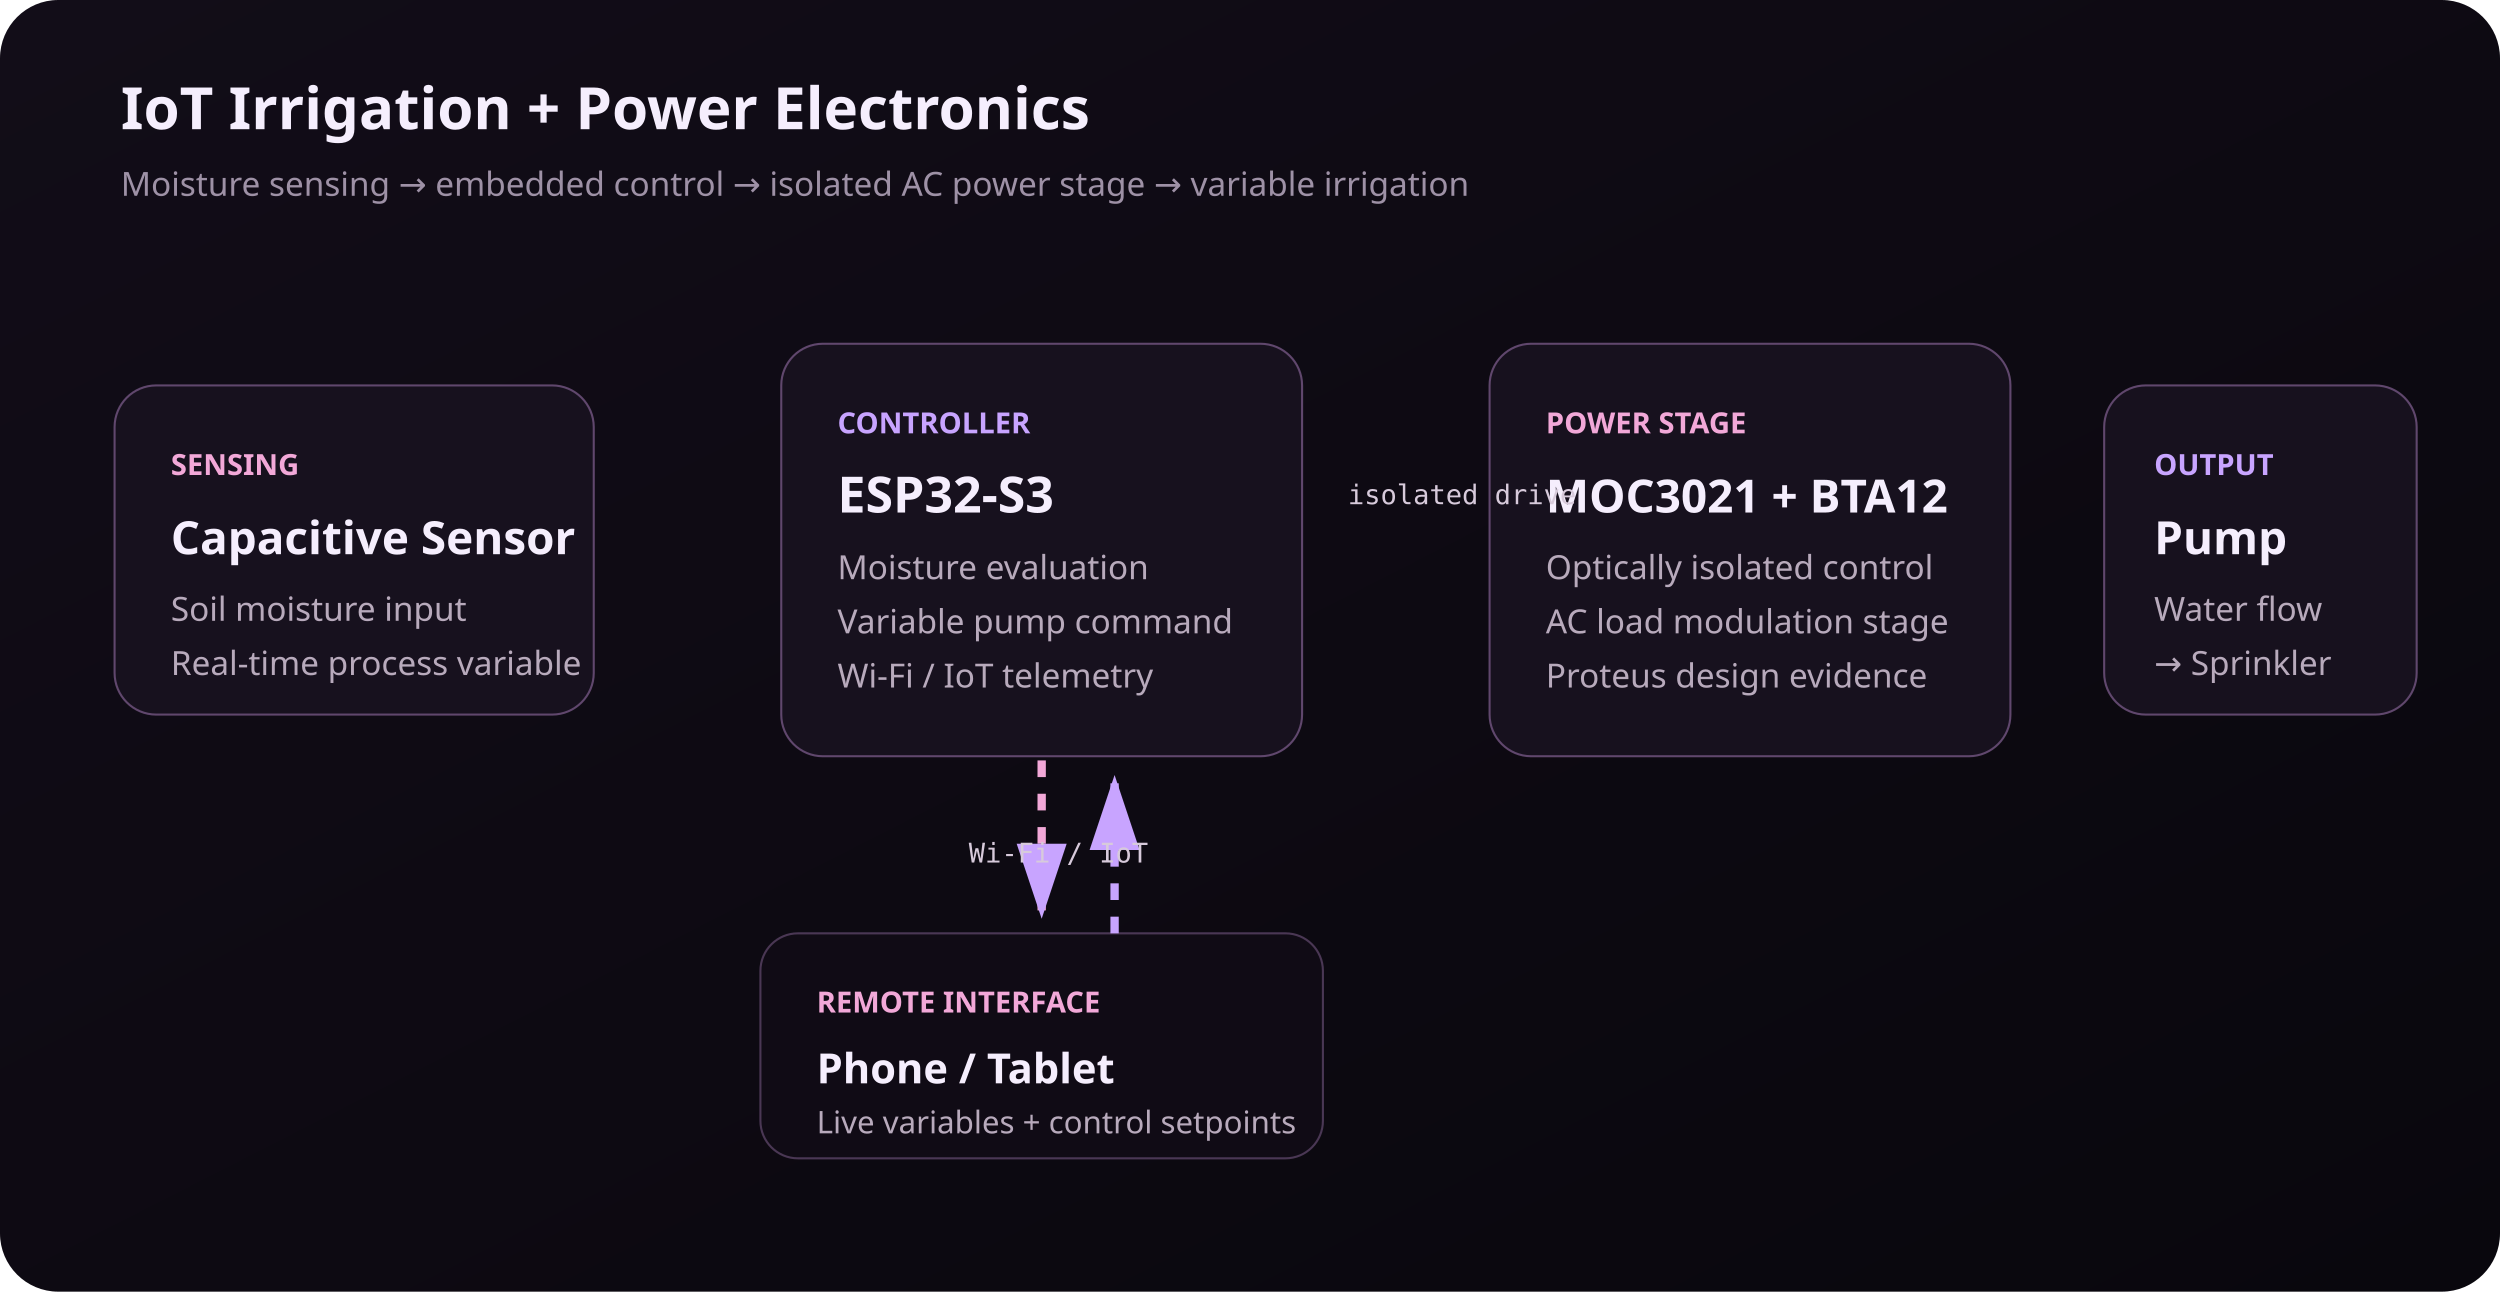
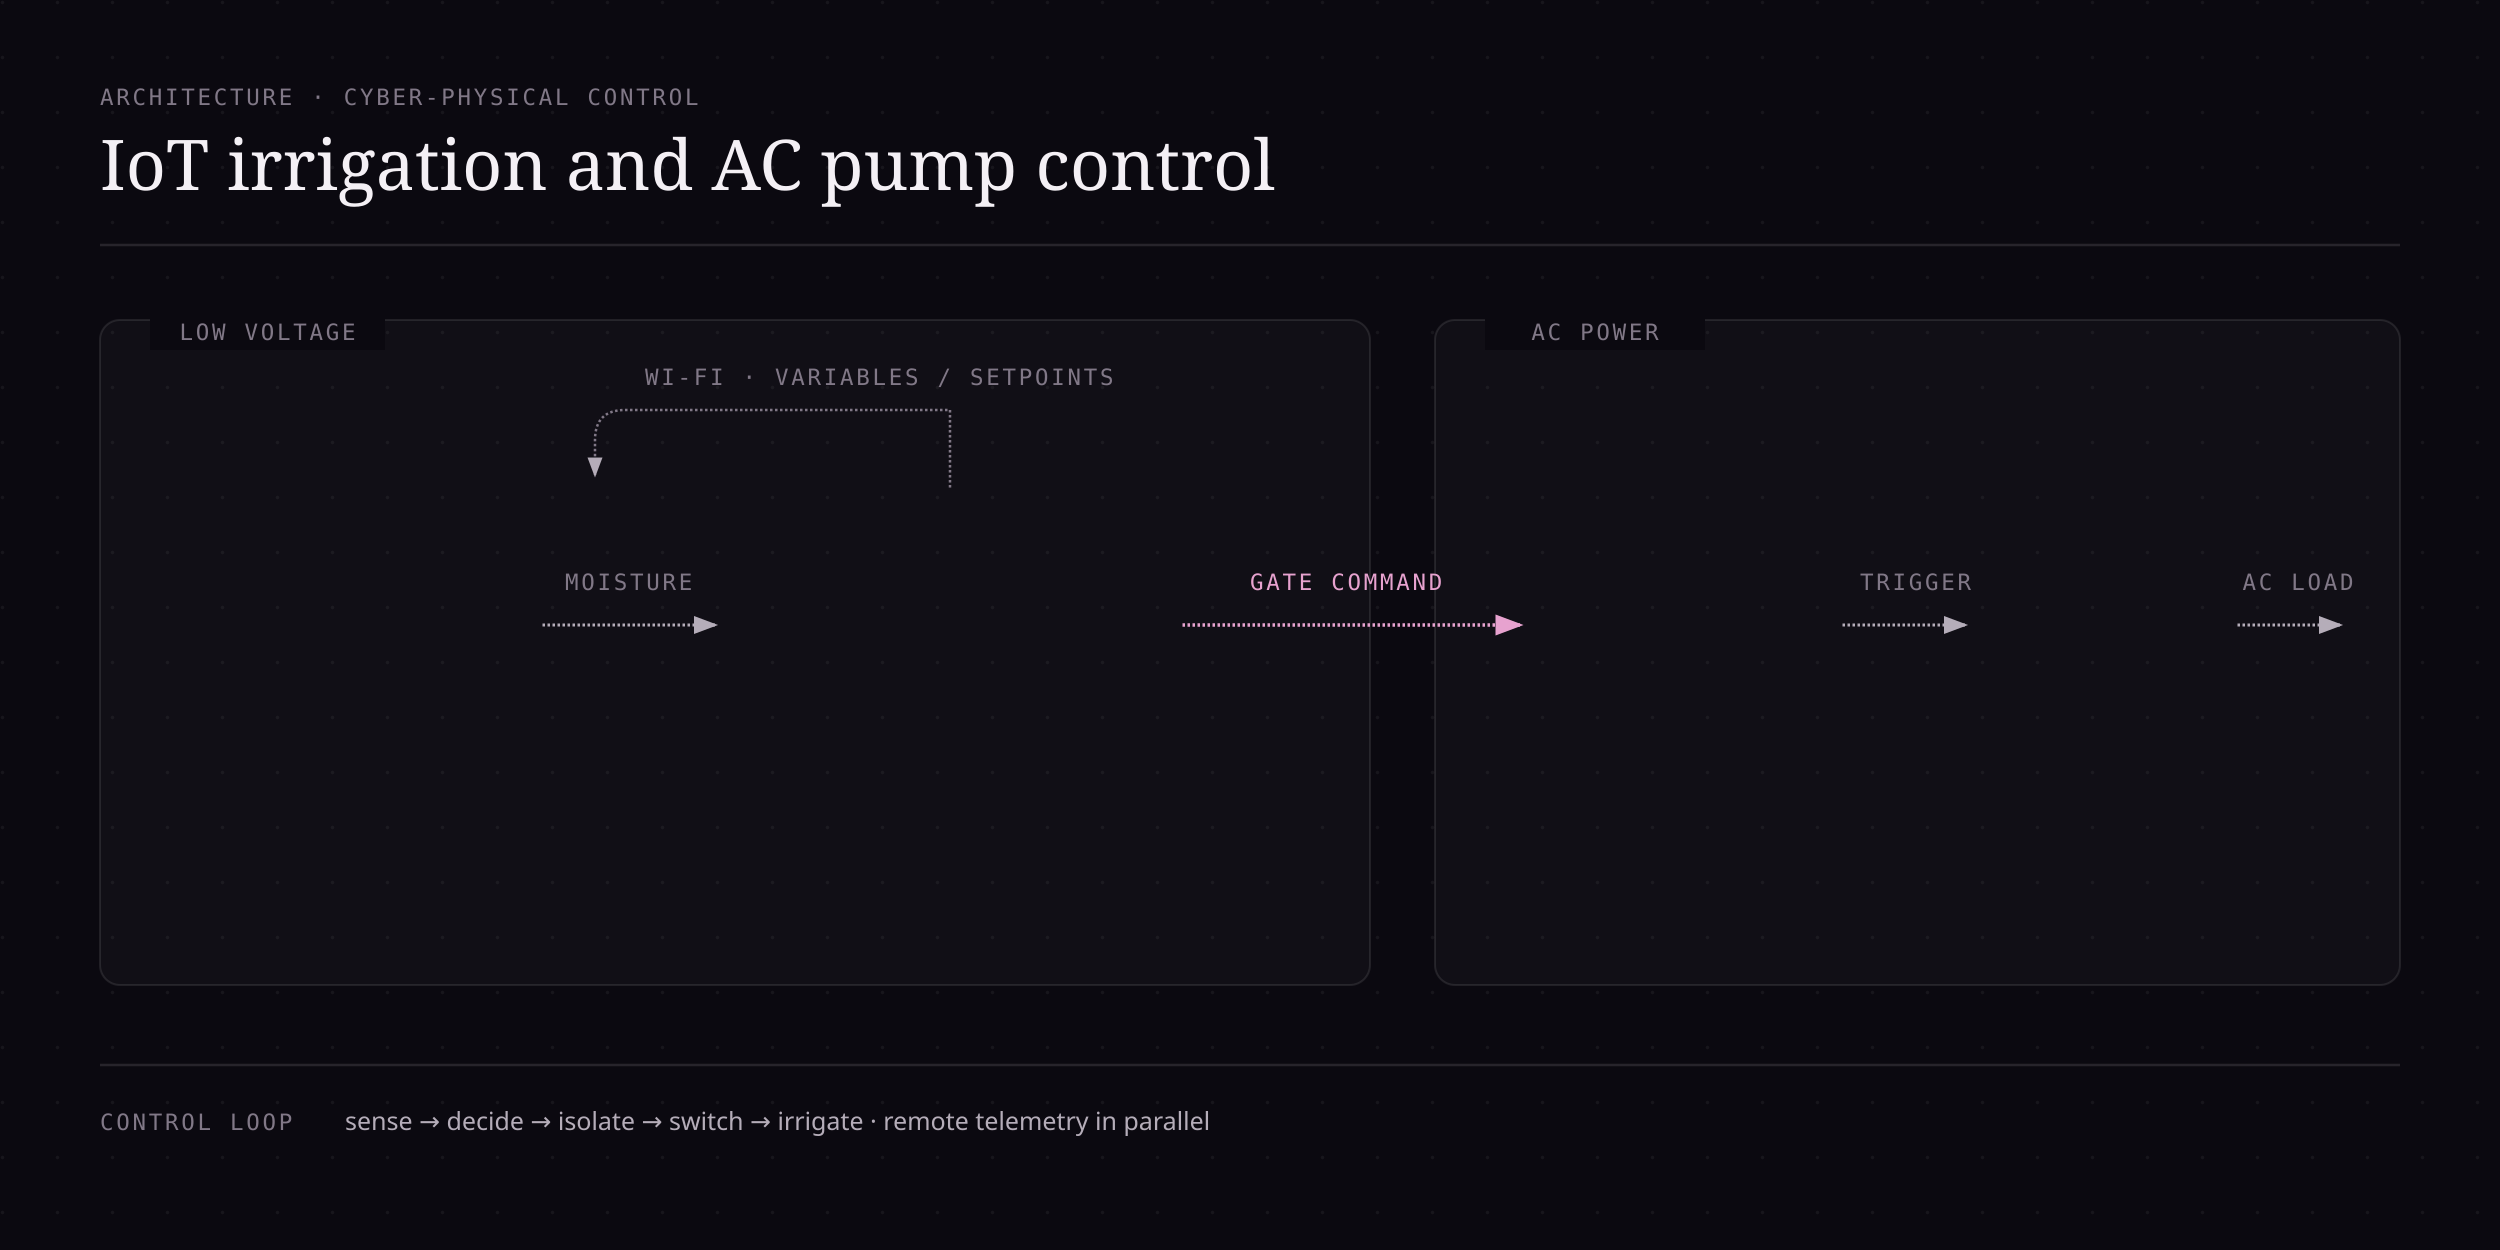
- <svg xmlns="http://www.w3.org/2000/svg" viewBox="0 0 1200 620" role="img" aria-labelledby="title desc">
+ <svg xmlns="http://www.w3.org/2000/svg" viewBox="0 0 1000 500" role="img" aria-labelledby="irr-title irr-desc">
+   <style>
+ .bg{fill:#0b0910}.zone{fill:#f4f0f5;fill-opacity:.025;stroke:#f4f0f5;stroke-opacity:.10;stroke-width:.8}.mask{fill:#0b0910}.z,.tag,.edge{font:500 9px ui-monospace,monospace;letter-spacing:.12em}.z{fill:#817887}.tag{fill:#e7a2cf}.name{fill:#f4f0f5;font:600 14px system-ui,sans-serif}.sub{fill:#b5adb9;font:400 10.5px ui-monospace,monospace}.node{fill:#121018;stroke:#f4f0f5;stroke-opacity:.24}.focal{fill:#e7a2cf;fill-opacity:.09;stroke:#e7a2cf}.power{fill:#f4f0f5;fill-opacity:.035;stroke:#b5adb9;stroke-opacity:.5}.wire{fill:none;stroke:#b5adb9;stroke-width:1.2}.wireA{fill:none;stroke:#e7a2cf;stroke-width:1.4}.dash{fill:none;stroke:#817887;stroke-width:1;stroke-dasharray:4 3}.edge{fill:#817887}.step{opacity:0;transform:translateY(7px);animation:r .48s cubic-bezier(.2,.8,.2,1) forwards}.s1{animation-delay:.06s}.s2{animation-delay:.16s}.s3{animation-delay:.26s}.s4{animation-delay:.36s}.s5{animation-delay:.46s}.line{stroke-dasharray:1;stroke-dashoffset:1;animation:d .65s ease forwards}.l1{animation-delay:.18s}.l2{animation-delay:.30s}.l3{animation-delay:.42s}.l4{animation-delay:.54s}@keyframes r{to{opacity:1;transform:none}}@keyframes d{to{stroke-dashoffset:0}}@media(prefers-reduced-motion:reduce){.step{opacity:1;transform:none;animation:none}.line{stroke-dasharray:none;stroke-dashoffset:0;animation:none}}
+ </style>
  <defs>
-     <linearGradient id="bg" x1="0" y1="0" x2="1" y2="1">
-       <stop stop-color="#120d18" />
-       <stop offset="1" stop-color="#09070d" />
-     </linearGradient>
-     <linearGradient id="accent" x1="0" y1="0" x2="1" y2="0">
-       <stop stop-color="#c8a4ff" />
-       <stop offset="1" stop-color="#f2a8d8" />
-     </linearGradient>
-     <filter id="glow">
-       <feGaussianBlur stdDeviation="3" result="b" />
-       <feMerge>
-         <feMergeNode in="b" />
-         <feMergeNode in="SourceGraphic" />
-       </feMerge>
-     </filter>
-     <marker id="arrow" markerWidth="10" markerHeight="10" refX="8" refY="3" orient="auto">
-       <path d="M0,0 L0,6 L9,3 z" fill="#c8a4ff" />
+     <pattern id="dots" width="22" height="22" patternUnits="userSpaceOnUse">
+       <circle cx="1" cy="1" r=".7" fill="#f4f0f5" fill-opacity=".12" />
+     </pattern>
+     <marker id="a" markerWidth="8" markerHeight="6" refX="7" refY="3" orient="auto">
+       <path d="M0 0 8 3 0 6Z" fill="#b5adb9" />
+     </marker>
+     <marker id="aa" markerWidth="8" markerHeight="6" refX="7" refY="3" orient="auto">
+       <path d="M0 0 8 3 0 6Z" fill="#e7a2cf" />
    </marker>
  </defs>
-   <rect width="1200" height="620" rx="28" fill="url(#bg)" />
-   <text x="58" y="62" fill="#f5eefd" font-family="system-ui,sans-serif" font-size="28" font-weight="700">IoT Irrigation + Power Electronics</text>
-   <text x="58" y="94" fill="#9e91a6" font-family="system-ui,sans-serif" font-size="16">Moisture sensing → embedded control → isolated AC power stage → variable irrigation</text>
-   <g font-family="system-ui,sans-serif">
-     <rect x="55" y="185" width="230" height="158" rx="20" fill="#17111e" stroke="#60476d" />
-     <text x="82" y="228" fill="#f2a8d8" font-size="14" font-weight="700">SENSING</text>
-     <text x="82" y="266" fill="#f5eefd" font-size="22" font-weight="700">Capacitive Sensor</text>
-     <text x="82" y="298" fill="#b8aabc" font-size="16">Soil moisture input</text>
-     <text x="82" y="324" fill="#b8aabc" font-size="16">Real-time process variable</text>
-     <rect x="375" y="165" width="250" height="198" rx="20" fill="#17111e" stroke="#60476d" />
-     <text x="402" y="208" fill="#c8a4ff" font-size="14" font-weight="700">CONTROLLER</text>
-     <text x="402" y="246" fill="#f5eefd" font-size="24" font-weight="700">ESP32-S3</text>
-     <text x="402" y="278" fill="#b8aabc" font-size="16">Moisture evaluation</text>
-     <text x="402" y="304" fill="#b8aabc" font-size="16">Variable pump command</text>
-     <text x="402" y="330" fill="#b8aabc" font-size="16">Wi-Fi / IoT telemetry</text>
-     <rect x="715" y="165" width="250" height="198" rx="20" fill="#17111e" stroke="#60476d" />
-     <text x="742" y="208" fill="#f2a8d8" font-size="14" font-weight="700">POWER STAGE</text>
-     <text x="742" y="246" fill="#f5eefd" font-size="22" font-weight="700">MOC3021 + BTA12</text>
-     <text x="742" y="278" fill="#b8aabc" font-size="16">Optically isolated control</text>
-     <text x="742" y="304" fill="#b8aabc" font-size="16">AC load modulation stage</text>
-     <text x="742" y="330" fill="#b8aabc" font-size="16">Proteus design evidence</text>
-     <rect x="1010" y="185" width="150" height="158" rx="20" fill="#17111e" stroke="#60476d" />
-     <text x="1034" y="228" fill="#c8a4ff" font-size="14" font-weight="700">OUTPUT</text>
-     <text x="1034" y="266" fill="#f5eefd" font-size="22" font-weight="700">Pump</text>
-     <text x="1034" y="298" fill="#b8aabc" font-size="16">Water flow</text>
-     <text x="1034" y="324" fill="#b8aabc" font-size="16">→ Sprinkler</text>
-     <rect x="365" y="448" width="270" height="108" rx="18" fill="#100b15" stroke="#4a3754" />
-     <text x="392" y="486" fill="#f2a8d8" font-size="14" font-weight="700">REMOTE INTERFACE</text>
-     <text x="392" y="520" fill="#f5eefd" font-size="20" font-weight="700">Phone / Tablet</text>
-     <text x="392" y="544" fill="#b8aabc" font-size="15">Live variables + control setpoints</text>
+   <rect class="bg" width="1000" height="500" />
+   <rect width="1000" height="500" fill="url(#dots)" opacity=".45" />
+   <text x="40" y="42" class="z">ARCHITECTURE · CYBER-PHYSICAL CONTROL</text>
+   <text x="40" y="76" fill="#f4f0f5" font-family="Georgia,serif" font-size="28">IoT irrigation and AC pump control</text>
+   <line x1="40" y1="98" x2="960" y2="98" stroke="#f4f0f5" stroke-opacity=".12" />
+   <rect x="40" y="128" width="508" height="266" rx="8" class="zone" />
+   <rect x="60" y="124" width="94" height="16" class="mask" />
+   <text x="107" y="136" text-anchor="middle" class="z">LOW VOLTAGE</text>
+   <rect x="574" y="128" width="386" height="266" rx="8" class="zone" />
+   <rect x="594" y="124" width="88" height="16" class="mask" />
+   <text x="638" y="136" text-anchor="middle" class="z">AC POWER</text>
+   <path pathLength="1" class="wire line l1" d="M216 250 H286" marker-end="url(#a)" />
+   <path pathLength="1" class="wireA line l2" d="M472 250 H608" marker-end="url(#aa)" />
+   <path pathLength="1" class="wire line l3" d="M736 250 H786" marker-end="url(#a)" />
+   <path pathLength="1" class="wire line l4" d="M894 250 H936" marker-end="url(#a)" />
+   <path pathLength="1" class="dash line l2" d="M380 196 V164 H250 Q238 164 238 176 V190" marker-end="url(#a)" />
+   <text x="226" y="236" class="edge">MOISTURE</text>
+   <text x="500" y="236" class="tag">GATE COMMAND</text>
+   <text x="744" y="236" class="edge">TRIGGER</text>
+   <text x="897" y="236" class="edge">AC LOAD</text>
+   <text x="258" y="154" class="edge">WI-FI · VARIABLES / SETPOINTS</text>
+   <g class="step s1">
+     <rect x="70" y="206" width="146" height="88" rx="6" class="node" />
+     <text x="82" y="224" class="tag">SENSOR</text>
+     <text x="143" y="254" text-anchor="middle" class="name">Soil moisture</text>
+     <text x="143" y="274" text-anchor="middle" class="sub">capacitive probe</text>
  </g>
-   <line x1="285" y1="264" x2="365" y2="264" stroke="url(#accent)" stroke-width="5" marker-end="url(#arrow)" filter="url(#glow)" />
-   <line x1="625" y1="264" x2="705" y2="264" stroke="url(#accent)" stroke-width="5" marker-end="url(#arrow)" filter="url(#glow)" />
-   <line x1="965" y1="264" x2="1000" y2="264" stroke="url(#accent)" stroke-width="5" marker-end="url(#arrow)" filter="url(#glow)" />
-   <path d="M500 365 V437" stroke="#f2a8d8" stroke-width="4" stroke-dasharray="8 8" marker-end="url(#arrow)" />
-   <path d="M535 448 V376" stroke="#c8a4ff" stroke-width="4" stroke-dasharray="8 8" marker-end="url(#arrow)" />
-   <text x="647" y="242" fill="#d7cadb" font-family="ui-monospace,monospace" font-size="13">isolated drive</text>
-   <text x="465" y="414" fill="#d7cadb" font-family="ui-monospace,monospace" font-size="13">Wi-Fi / IoT</text>
+   <g class="step s2">
+     <rect x="286" y="190" width="186" height="116" rx="6" class="focal" />
+     <text x="298" y="208" class="tag">CONTROL</text>
+     <text x="379" y="242" text-anchor="middle" class="name">ESP32-class MCU</text>
+     <text x="379" y="263" text-anchor="middle" class="sub">moisture logic · IoT</text>
+     <text x="379" y="282" text-anchor="middle" class="sub">remote process variables</text>
+   </g>
+   <g class="step s2">
+     <rect x="160" y="318" width="166" height="64" rx="6" class="node" />
+     <text x="172" y="336" class="tag">REMOTE HMI</text>
+     <text x="243" y="360" text-anchor="middle" class="name">Phone / tablet</text>
+     <text x="243" y="377" text-anchor="middle" class="sub">monitor + setpoints</text>
+   </g>
+   <g class="step s3">
+     <rect x="608" y="206" width="128" height="88" rx="6" class="power" />
+     <text x="620" y="224" class="tag">ISOLATION</text>
+     <text x="672" y="254" text-anchor="middle" class="name">MOC3021</text>
+     <text x="672" y="274" text-anchor="middle" class="sub">opto-triac driver</text>
+   </g>
+   <g class="step s4">
+     <rect x="786" y="206" width="108" height="88" rx="6" class="power" />
+     <text x="798" y="224" class="tag">SWITCH</text>
+     <text x="840" y="254" text-anchor="middle" class="name">BTA12</text>
+     <text x="840" y="274" text-anchor="middle" class="sub">TRIAC stage</text>
+   </g>
+   <g class="step s5">
+     <rect x="936" y="206" width="56" height="88" rx="6" class="node" />
+     <text x="964" y="244" text-anchor="middle" class="name">Pump</text>
+     <text x="964" y="266" text-anchor="middle" class="sub">AC</text>
+   </g>
+   <line x1="40" y1="426" x2="960" y2="426" stroke="#f4f0f5" stroke-opacity=".12" />
+   <text x="40" y="452" class="z">CONTROL LOOP</text>
+   <text x="138" y="452" fill="#b5adb9" font-family="system-ui,sans-serif" font-size="10">sense → decide → isolate → switch → irrigate · remote telemetry in parallel</text>
</svg>
